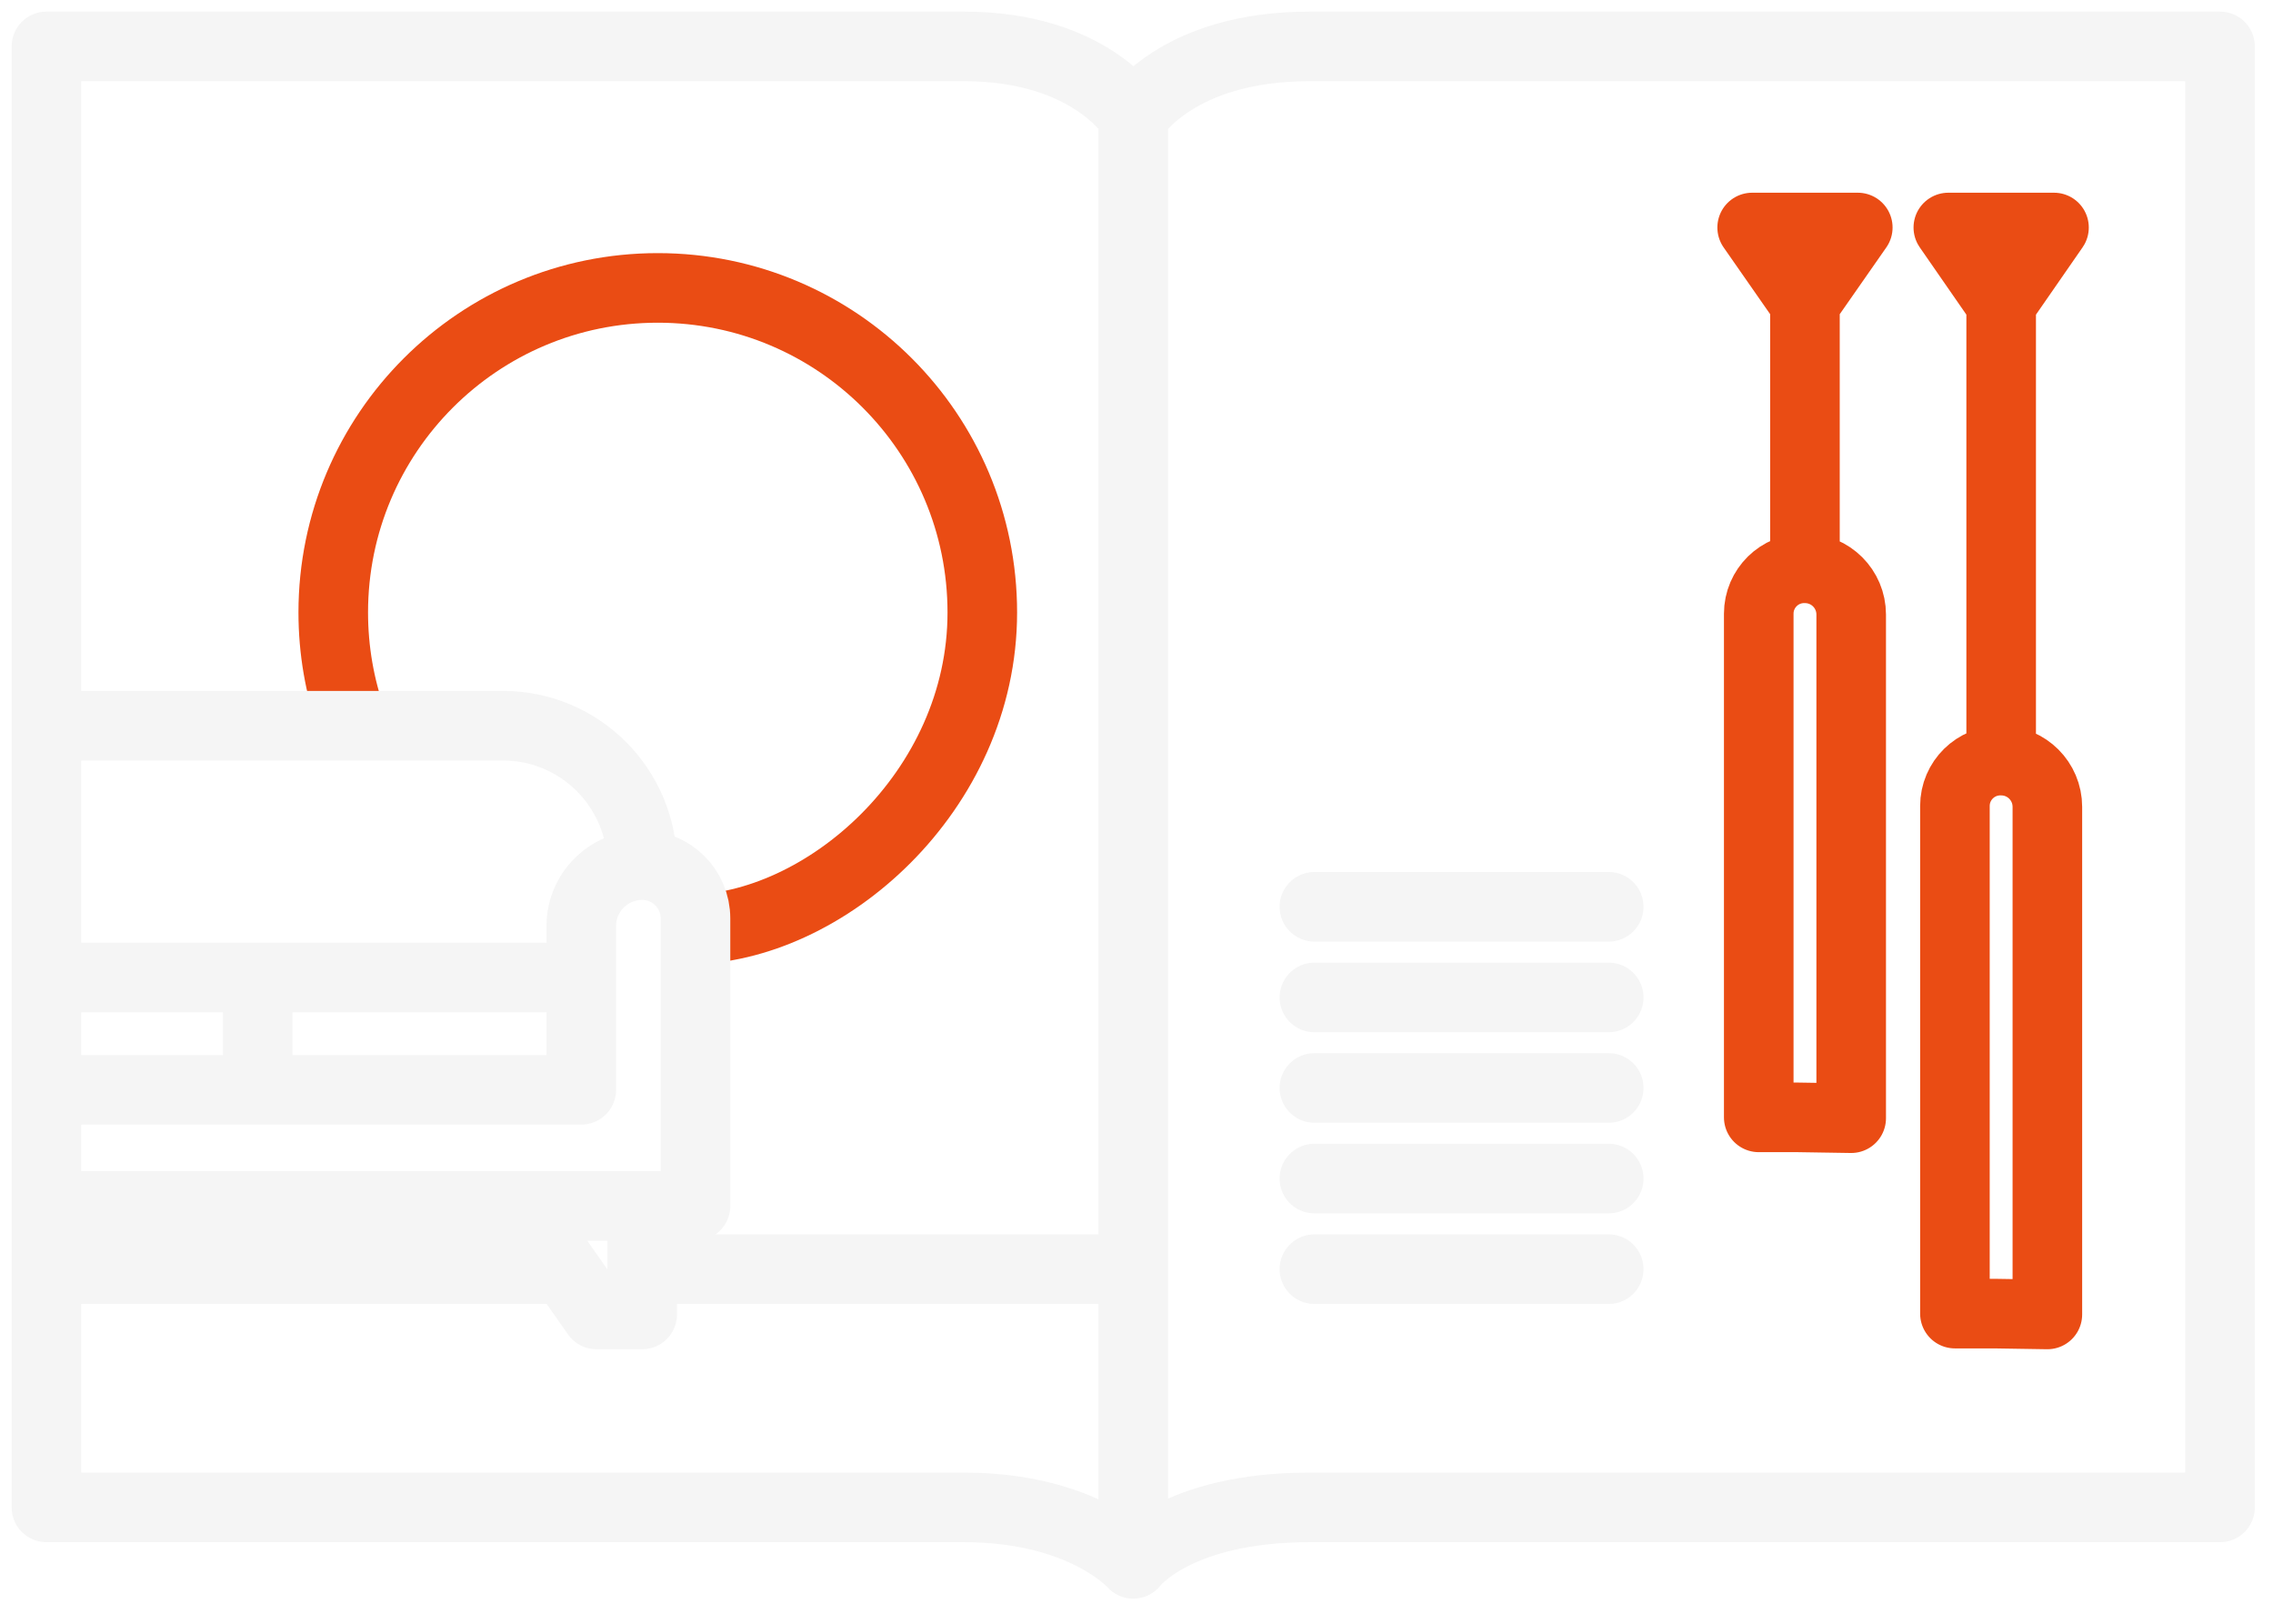
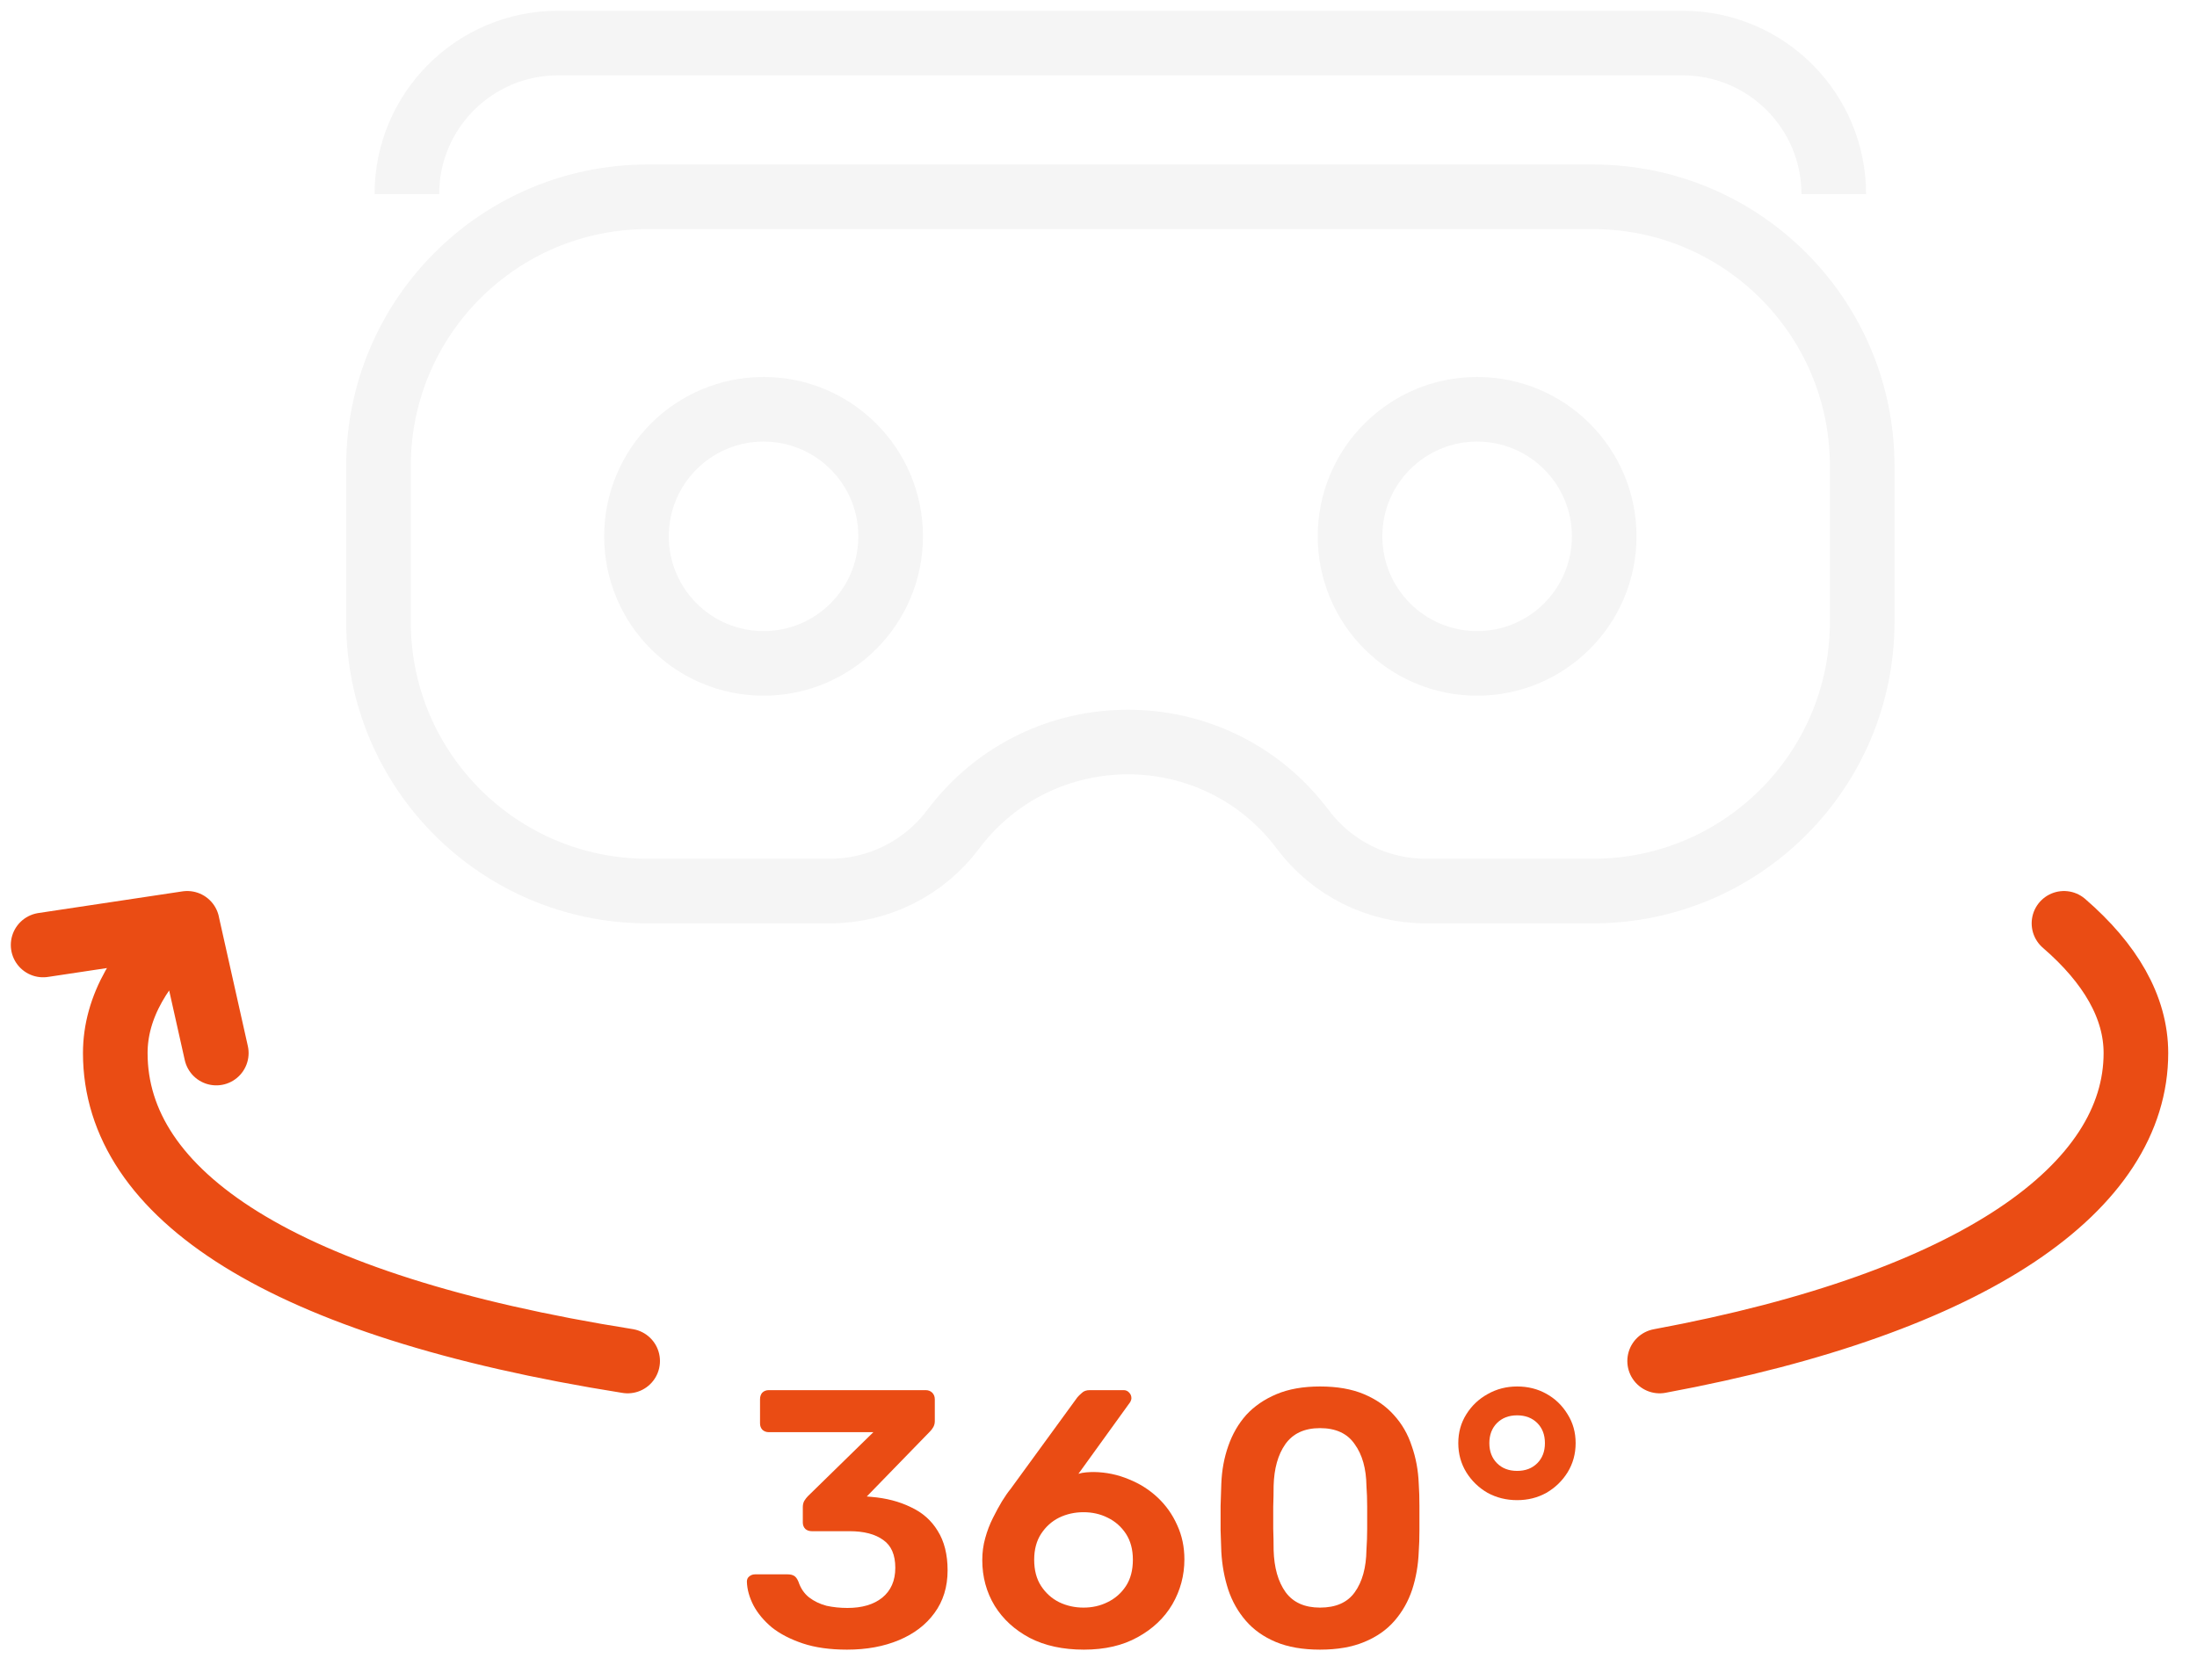
- <svg xmlns="http://www.w3.org/2000/svg" width="49" height="35" viewBox="0 0 49 35" fill="none">
-   <path d="M14.831 20.035C17.759 20.035 21.176 17.066 21.176 13.202C21.176 9.338 18.044 6.206 14.18 6.206C10.316 6.206 7.184 9.338 7.184 13.202C7.184 14.019 7.324 14.804 7.582 15.534" stroke="#EA4C14" stroke-width="1.5" />
-   <path d="M24.43 2.522V33.709M24.43 2.522C24.43 2.522 23.517 1 20.779 1C13.932 1 1.001 1 1.001 1L1.001 32.492C1.001 32.492 12.868 32.492 20.779 32.492C23.365 32.492 24.43 33.709 24.43 33.709M24.43 2.522C24.43 2.522 25.343 1 28.233 1C35.688 1 47.858 1 47.858 1V32.492C47.858 32.492 30.313 32.492 28.233 32.492C25.343 32.492 24.43 33.709 24.43 33.709" stroke="#F5F5F5" stroke-width="1.5" stroke-linecap="round" stroke-linejoin="round" />
-   <path d="M13.844 18.648V18.648C14.479 18.648 14.993 19.163 14.993 19.797V25.995H13.844M13.844 18.648V18.648C13.119 18.648 12.531 19.236 12.531 19.961V21.07M13.844 18.648V18.648C13.844 16.991 12.501 15.643 10.844 15.643H1.001M12.531 21.07V23.491H5.555M12.531 21.07H5.555M5.555 21.07V23.491M5.555 21.07H1.001M5.555 23.491H1.001M13.844 25.995V28.333H12.859L11.218 25.995M13.844 25.995H11.218M11.218 25.995H1.001" stroke="#F5F5F5" stroke-width="1.5" stroke-linejoin="round" />
-   <path d="M14.017 27.357L24.429 27.357" stroke="#F5F5F5" stroke-width="1.5" stroke-linejoin="round" />
-   <path d="M1.001 27.357L12.39 27.357" stroke="#F5F5F5" stroke-width="1.5" stroke-linejoin="round" />
-   <path d="M38.91 6.537L37.772 4.904H40.049L38.91 6.537ZM38.91 6.537V12.25M38.91 12.25V12.25C38.363 12.24 37.914 12.681 37.914 13.229V24.085H38.768L39.907 24.103V13.247C39.907 12.696 39.461 12.25 38.91 12.25V12.25Z" stroke="#EA4C14" stroke-width="1.5" stroke-linejoin="round" />
-   <path d="M43.14 6.548L42.001 4.904H44.279L43.14 6.548ZM43.14 6.548V16.395M43.14 16.395V16.395C42.592 16.385 42.143 16.826 42.143 17.374V28.315H42.998L44.136 28.333V17.392C44.136 16.841 43.69 16.395 43.14 16.395V16.395Z" stroke="#EA4C14" stroke-width="1.5" stroke-linejoin="round" />
-   <path d="M28.335 27.357H34.68" stroke="#F5F5F5" stroke-width="1.5" stroke-linecap="round" stroke-linejoin="round" />
-   <path d="M28.335 25.404H34.68" stroke="#F5F5F5" stroke-width="1.5" stroke-linecap="round" stroke-linejoin="round" />
-   <path d="M28.335 21.5H34.68" stroke="#F5F5F5" stroke-width="1.5" stroke-linecap="round" stroke-linejoin="round" />
-   <path d="M28.335 23.451H34.68" stroke="#F5F5F5" stroke-width="1.5" stroke-linecap="round" stroke-linejoin="round" />
-   <path d="M28.335 19.546H34.68" stroke="#F5F5F5" stroke-width="1.5" stroke-linecap="round" stroke-linejoin="round" />
+ <svg xmlns="http://www.w3.org/2000/svg" width="51" height="39" viewBox="0 0 51 39" fill="none">
+   <path d="M8.786 10.819C8.786 7.367 11.584 4.569 15.036 4.569H36.978C40.43 4.569 43.228 7.367 43.228 10.819V14.438C43.228 17.889 40.43 20.688 36.978 20.688H33.103C31.977 20.688 30.918 20.158 30.243 19.258C28.213 16.551 24.154 16.551 22.124 19.258C21.449 20.158 20.389 20.688 19.264 20.688H15.036C11.584 20.688 8.786 17.889 8.786 14.438V10.819Z" stroke="#F5F5F5" stroke-width="1.5" />
+   <path d="M9.445 4.506V4.506C9.445 2.57 11.015 1 12.952 1H39.062C40.998 1 42.568 2.57 42.568 4.506V4.506" stroke="#F5F5F5" stroke-width="1.5" />
+   <circle cx="17.725" cy="12.452" r="2.95" stroke="#F5F5F5" stroke-width="1.5" />
+   <circle cx="34.289" cy="12.452" r="2.95" stroke="#F5F5F5" stroke-width="1.5" />
+   <path d="M1.001 21.94L4.346 21.437L5.021 24.449M14.57 31.599C6.496 30.318 2.676 27.722 2.676 24.449C2.676 23.385 3.269 22.368 4.347 21.437M38.526 31.599C45.894 30.232 49.582 27.543 49.582 24.449C49.582 23.385 48.99 22.368 47.912 21.437" stroke="#EA4C14" stroke-width="1.5" stroke-linecap="round" stroke-linejoin="round" />
+   <path d="M19.663 38.3C19.267 38.3 18.925 38.252 18.636 38.156C18.348 38.059 18.107 37.935 17.915 37.782C17.728 37.624 17.587 37.454 17.491 37.273C17.395 37.086 17.343 36.902 17.338 36.721C17.338 36.67 17.355 36.631 17.389 36.603C17.428 36.569 17.474 36.552 17.525 36.552H18.288C18.345 36.552 18.393 36.563 18.433 36.586C18.472 36.608 18.506 36.654 18.534 36.721C18.585 36.874 18.667 36.996 18.78 37.086C18.899 37.177 19.035 37.242 19.188 37.282C19.341 37.315 19.502 37.332 19.672 37.332C20.011 37.332 20.28 37.253 20.478 37.095C20.681 36.931 20.783 36.699 20.783 36.399C20.783 36.099 20.69 35.884 20.503 35.754C20.316 35.618 20.056 35.55 19.722 35.55H18.848C18.786 35.55 18.735 35.533 18.696 35.499C18.656 35.46 18.636 35.409 18.636 35.347V34.99C18.636 34.934 18.648 34.886 18.67 34.846C18.698 34.801 18.727 34.764 18.755 34.736L20.274 33.251H17.847C17.785 33.251 17.734 33.231 17.694 33.191C17.66 33.152 17.643 33.104 17.643 33.047V32.487C17.643 32.425 17.66 32.374 17.694 32.334C17.734 32.295 17.785 32.275 17.847 32.275H21.488C21.55 32.275 21.601 32.295 21.64 32.334C21.68 32.374 21.7 32.425 21.7 32.487V32.996C21.7 33.047 21.688 33.092 21.666 33.132C21.643 33.172 21.618 33.205 21.589 33.234L20.121 34.744L20.223 34.753C20.568 34.781 20.874 34.86 21.14 34.99C21.411 35.115 21.62 35.299 21.767 35.542C21.92 35.785 21.997 36.091 21.997 36.458C21.997 36.843 21.895 37.174 21.691 37.451C21.493 37.723 21.219 37.932 20.868 38.079C20.517 38.226 20.116 38.3 19.663 38.3Z" fill="#EA4C14" />
+   <path d="M25.161 38.3C24.674 38.3 24.256 38.209 23.905 38.028C23.554 37.842 23.283 37.593 23.09 37.282C22.898 36.965 22.802 36.611 22.802 36.221C22.802 36.045 22.824 35.876 22.87 35.712C22.915 35.547 22.974 35.392 23.048 35.245C23.121 35.098 23.192 34.968 23.26 34.855C23.334 34.736 23.399 34.642 23.455 34.575L25.008 32.444C25.031 32.416 25.065 32.382 25.11 32.343C25.155 32.297 25.217 32.275 25.297 32.275H26.086C26.137 32.275 26.179 32.295 26.213 32.334C26.247 32.368 26.264 32.411 26.264 32.462C26.264 32.484 26.258 32.507 26.247 32.529C26.241 32.546 26.233 32.56 26.222 32.572L25.034 34.218C25.084 34.201 25.144 34.19 25.212 34.184C25.28 34.178 25.342 34.176 25.398 34.176C25.681 34.181 25.95 34.238 26.205 34.345C26.459 34.447 26.683 34.589 26.875 34.77C27.067 34.951 27.217 35.163 27.325 35.406C27.438 35.649 27.494 35.915 27.494 36.204C27.494 36.577 27.401 36.925 27.214 37.248C27.028 37.564 26.759 37.819 26.408 38.011C26.063 38.204 25.647 38.3 25.161 38.3ZM25.152 37.324C25.356 37.324 25.543 37.282 25.712 37.197C25.888 37.112 26.029 36.987 26.137 36.823C26.244 36.659 26.298 36.456 26.298 36.212C26.298 35.975 26.244 35.774 26.137 35.61C26.029 35.446 25.888 35.321 25.712 35.236C25.543 35.151 25.356 35.109 25.152 35.109C24.949 35.109 24.759 35.151 24.584 35.236C24.414 35.321 24.276 35.446 24.168 35.61C24.061 35.774 24.007 35.975 24.007 36.212C24.007 36.456 24.061 36.659 24.168 36.823C24.276 36.987 24.414 37.112 24.584 37.197C24.759 37.282 24.949 37.324 25.152 37.324Z" fill="#EA4C14" />
+   <path d="M30.642 38.3C30.241 38.3 29.898 38.24 29.616 38.122C29.333 38.003 29.101 37.839 28.92 37.629C28.739 37.42 28.603 37.18 28.512 36.908C28.422 36.631 28.368 36.337 28.351 36.026C28.346 35.873 28.34 35.706 28.334 35.525C28.334 35.338 28.334 35.151 28.334 34.965C28.34 34.778 28.346 34.606 28.351 34.447C28.363 34.136 28.416 33.845 28.512 33.573C28.608 33.296 28.747 33.056 28.928 32.852C29.115 32.648 29.35 32.487 29.633 32.368C29.915 32.249 30.252 32.19 30.642 32.19C31.038 32.19 31.378 32.249 31.661 32.368C31.944 32.487 32.175 32.648 32.356 32.852C32.543 33.056 32.682 33.296 32.772 33.573C32.868 33.845 32.922 34.136 32.934 34.447C32.945 34.606 32.95 34.778 32.95 34.965C32.95 35.151 32.95 35.338 32.95 35.525C32.95 35.706 32.945 35.873 32.934 36.026C32.922 36.337 32.871 36.631 32.781 36.908C32.69 37.18 32.554 37.42 32.373 37.629C32.192 37.839 31.958 38.003 31.669 38.122C31.386 38.24 31.044 38.3 30.642 38.3ZM30.642 37.324C31.01 37.324 31.279 37.205 31.448 36.968C31.624 36.724 31.714 36.396 31.72 35.983C31.731 35.819 31.737 35.655 31.737 35.491C31.737 35.321 31.737 35.151 31.737 34.982C31.737 34.812 31.731 34.651 31.72 34.498C31.714 34.096 31.624 33.774 31.448 33.531C31.279 33.282 31.01 33.157 30.642 33.157C30.28 33.157 30.012 33.282 29.836 33.531C29.666 33.774 29.576 34.096 29.565 34.498C29.565 34.651 29.562 34.812 29.556 34.982C29.556 35.151 29.556 35.321 29.556 35.491C29.562 35.655 29.565 35.819 29.565 35.983C29.576 36.396 29.669 36.724 29.845 36.968C30.02 37.205 30.286 37.324 30.642 37.324Z" fill="#EA4C14" />
+   <path d="M35.218 34.829C34.969 34.829 34.74 34.773 34.531 34.659C34.327 34.541 34.163 34.382 34.039 34.184C33.914 33.98 33.852 33.754 33.852 33.505C33.852 33.256 33.914 33.033 34.039 32.835C34.163 32.637 34.327 32.481 34.531 32.368C34.74 32.249 34.969 32.19 35.218 32.19C35.467 32.19 35.693 32.246 35.897 32.36C36.101 32.473 36.265 32.631 36.389 32.835C36.514 33.033 36.576 33.256 36.576 33.505C36.576 33.754 36.514 33.98 36.389 34.184C36.265 34.382 36.101 34.541 35.897 34.659C35.693 34.773 35.467 34.829 35.218 34.829ZM35.218 34.15C35.41 34.15 35.566 34.091 35.685 33.972C35.804 33.853 35.863 33.698 35.863 33.505C35.863 33.313 35.804 33.157 35.685 33.038C35.566 32.92 35.41 32.86 35.218 32.86C35.026 32.86 34.87 32.92 34.751 33.038C34.633 33.157 34.573 33.313 34.573 33.505C34.573 33.698 34.633 33.853 34.751 33.972C34.87 34.091 35.026 34.15 35.218 34.15Z" fill="#EA4C14" />
</svg>
